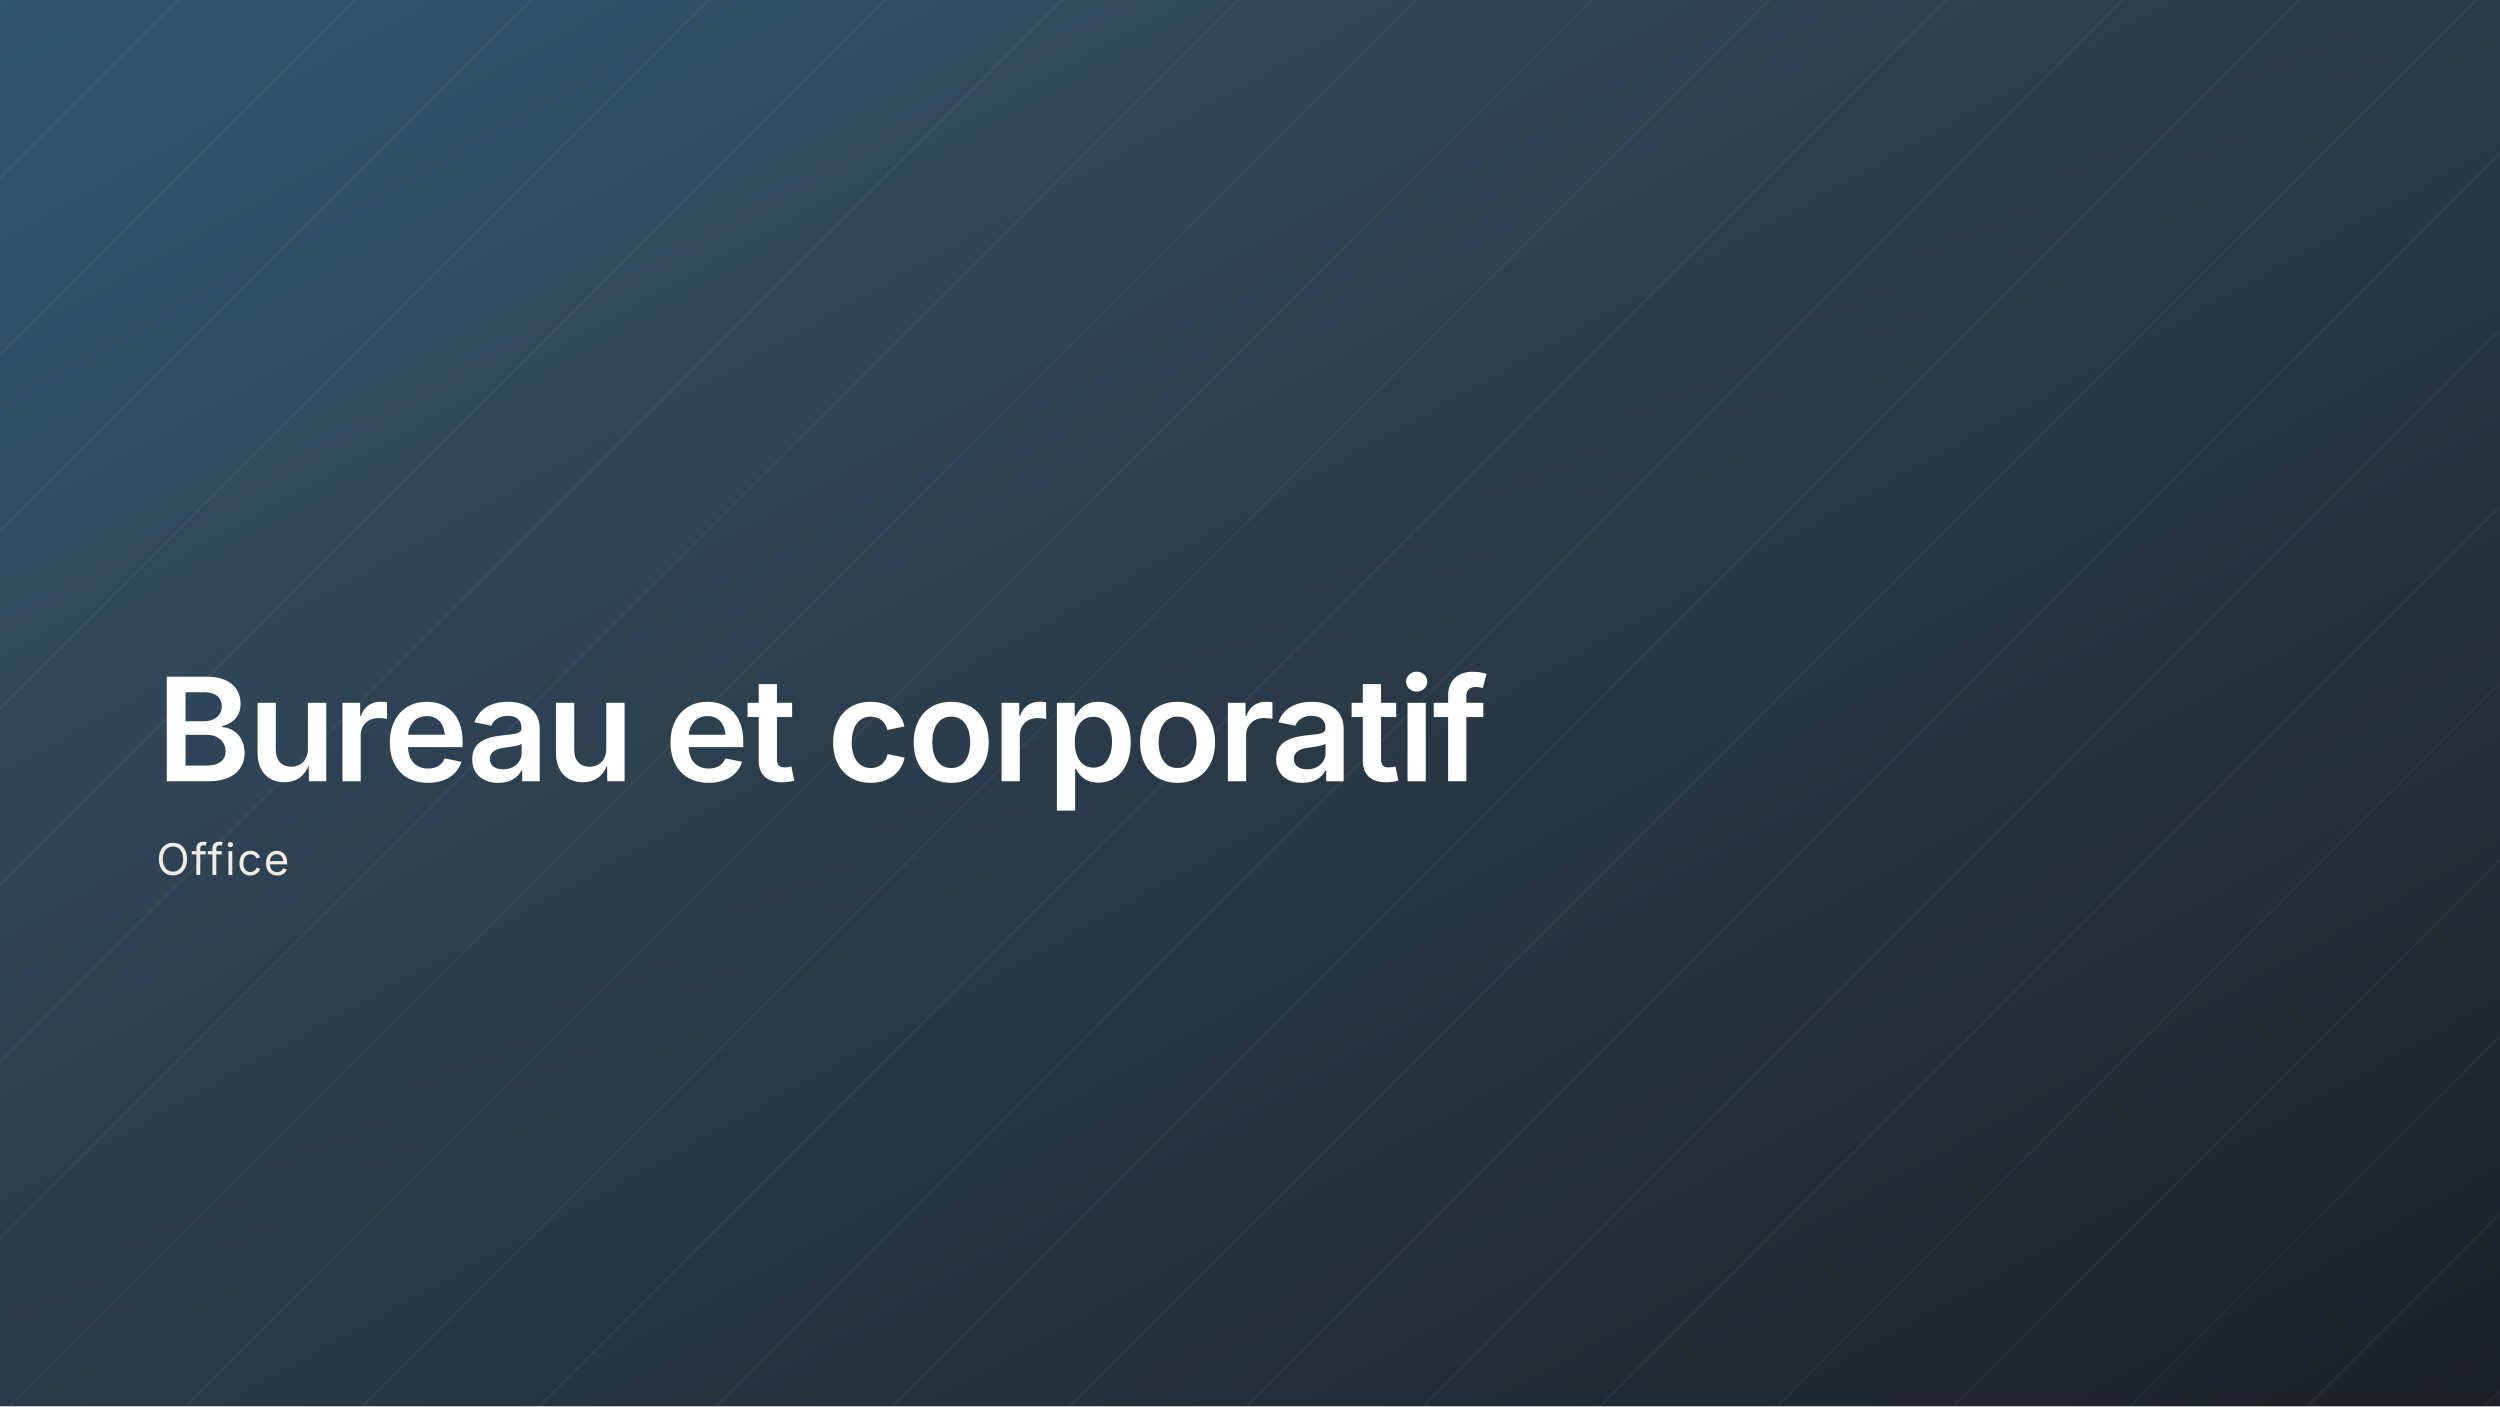
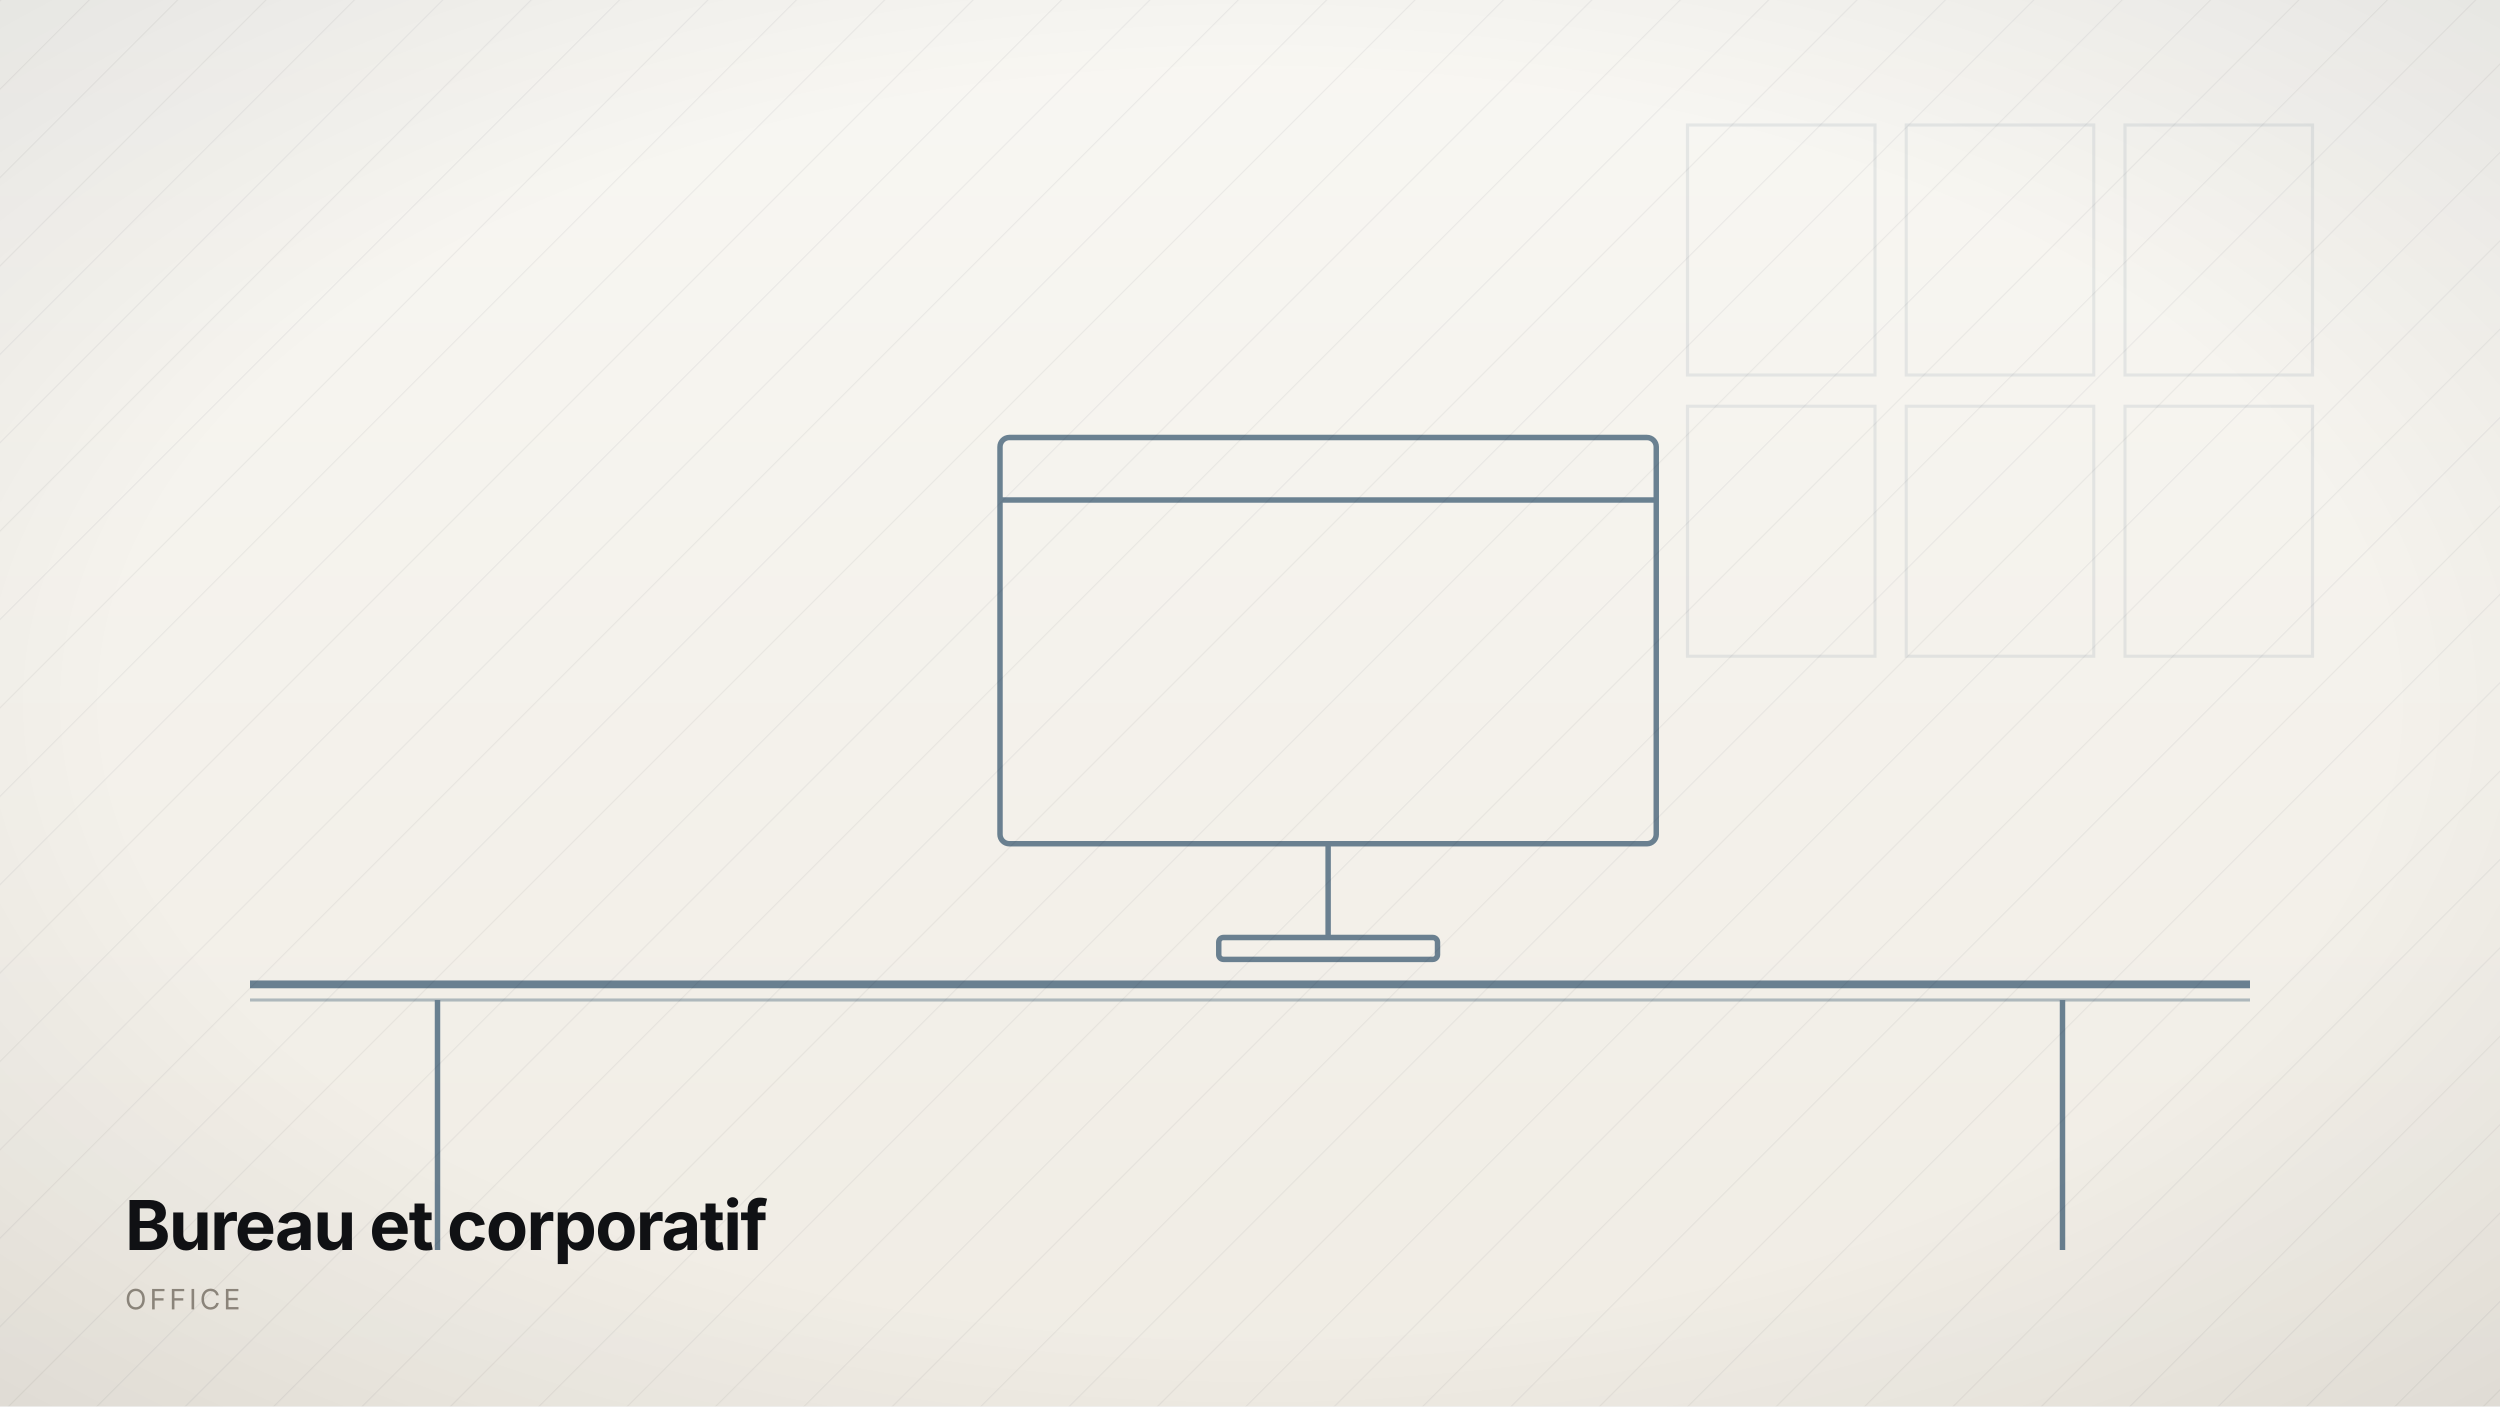
<svg xmlns="http://www.w3.org/2000/svg" viewBox="0 0 1600 900" width="1600" height="900" role="img" aria-label="Bureau et corporatif">
  <defs>
-     <linearGradient id="g-bureau" x1="0%" y1="0%" x2="100%" y2="100%">
-       <stop offset="0%" stop-color="#35556D" />
-       <stop offset="100%" stop-color="#1D2127" />
+     <pattern id="p-bureau" patternUnits="userSpaceOnUse" width="40" height="40" patternTransform="rotate(45)">
+       <line x1="0" y1="0" x2="0" y2="40" stroke="#101114" stroke-opacity="0.05" stroke-width="1.5" />
+     </pattern>
+     <radialGradient id="vg-bureau" cx="50%" cy="50%" r="75%">
+       <stop offset="60%" stop-color="#000000" stop-opacity="0" />
+       <stop offset="100%" stop-color="#000000" stop-opacity="0.08" />
+     </radialGradient>
+     <linearGradient id="bg-bureau" x1="0%" y1="0%" x2="0%" y2="100%">
+       <stop offset="0%" stop-color="#F8F7F3" />
+       <stop offset="100%" stop-color="#F0ECE4" />
    </linearGradient>
-     <pattern id="p-bureau" patternUnits="userSpaceOnUse" width="80" height="80" patternTransform="rotate(45)">
-       <line x1="0" y1="0" x2="0" y2="80" stroke="#FFFFFF" stroke-opacity="0.05" stroke-width="2" />
-     </pattern>
  </defs>
-   <rect width="1600" height="900" fill="url(#g-bureau)" />
+   <rect width="1600" height="900" fill="url(#bg-bureau)" />
+   <g fill="none" stroke="#35556D" stroke-width="2" opacity="0.10">
+     <rect x="1080" y="80" width="120" height="160" />
+     <rect x="1220" y="80" width="120" height="160" />
+     <rect x="1360" y="80" width="120" height="160" />
+     <rect x="1080" y="260" width="120" height="160" />
+     <rect x="1220" y="260" width="120" height="160" />
+     <rect x="1360" y="260" width="120" height="160" />
+   </g>
+   <g fill="none" stroke="#35556D" stroke-width="3.5" opacity="0.72" stroke-linejoin="round">
+     <rect x="640" y="280" width="420" height="260" rx="6" />
+     <line x1="640" y1="320" x2="1060" y2="320" />
+     <line x1="850" y1="540" x2="850" y2="600" />
+     <rect x="780" y="600" width="140" height="14" rx="3" />
+     <line x1="160" y1="630" x2="1440" y2="630" stroke-width="5" />
+     <line x1="160" y1="640" x2="1440" y2="640" stroke-width="2" opacity="0.5" />
+     <line x1="280" y1="640" x2="280" y2="800" />
+     <line x1="1320" y1="640" x2="1320" y2="800" />
+   </g>
  <rect width="1600" height="900" fill="url(#p-bureau)" />
-   <text x="100" y="500" font-family="Inter,system-ui,sans-serif" font-size="92" font-weight="600" fill="#FFFFFF" letter-spacing="-2">Bureau et corporatif</text>
-   <text x="100" y="560" font-family="Inter,system-ui,sans-serif" font-size="28" font-weight="400" fill="#F0ECE4" letter-spacing="1">Office</text>
+   <rect width="1600" height="900" fill="url(#vg-bureau)" />
+   <text x="80" y="800" font-family="Inter,system-ui,sans-serif" font-size="44" font-weight="700" fill="#101114" letter-spacing="-1">Bureau et corporatif</text>
+   <text x="80" y="838" font-family="Inter,system-ui,sans-serif" font-size="18" font-weight="400" fill="#7A7368" letter-spacing="2" opacity="0.85">OFFICE</text>
</svg>
